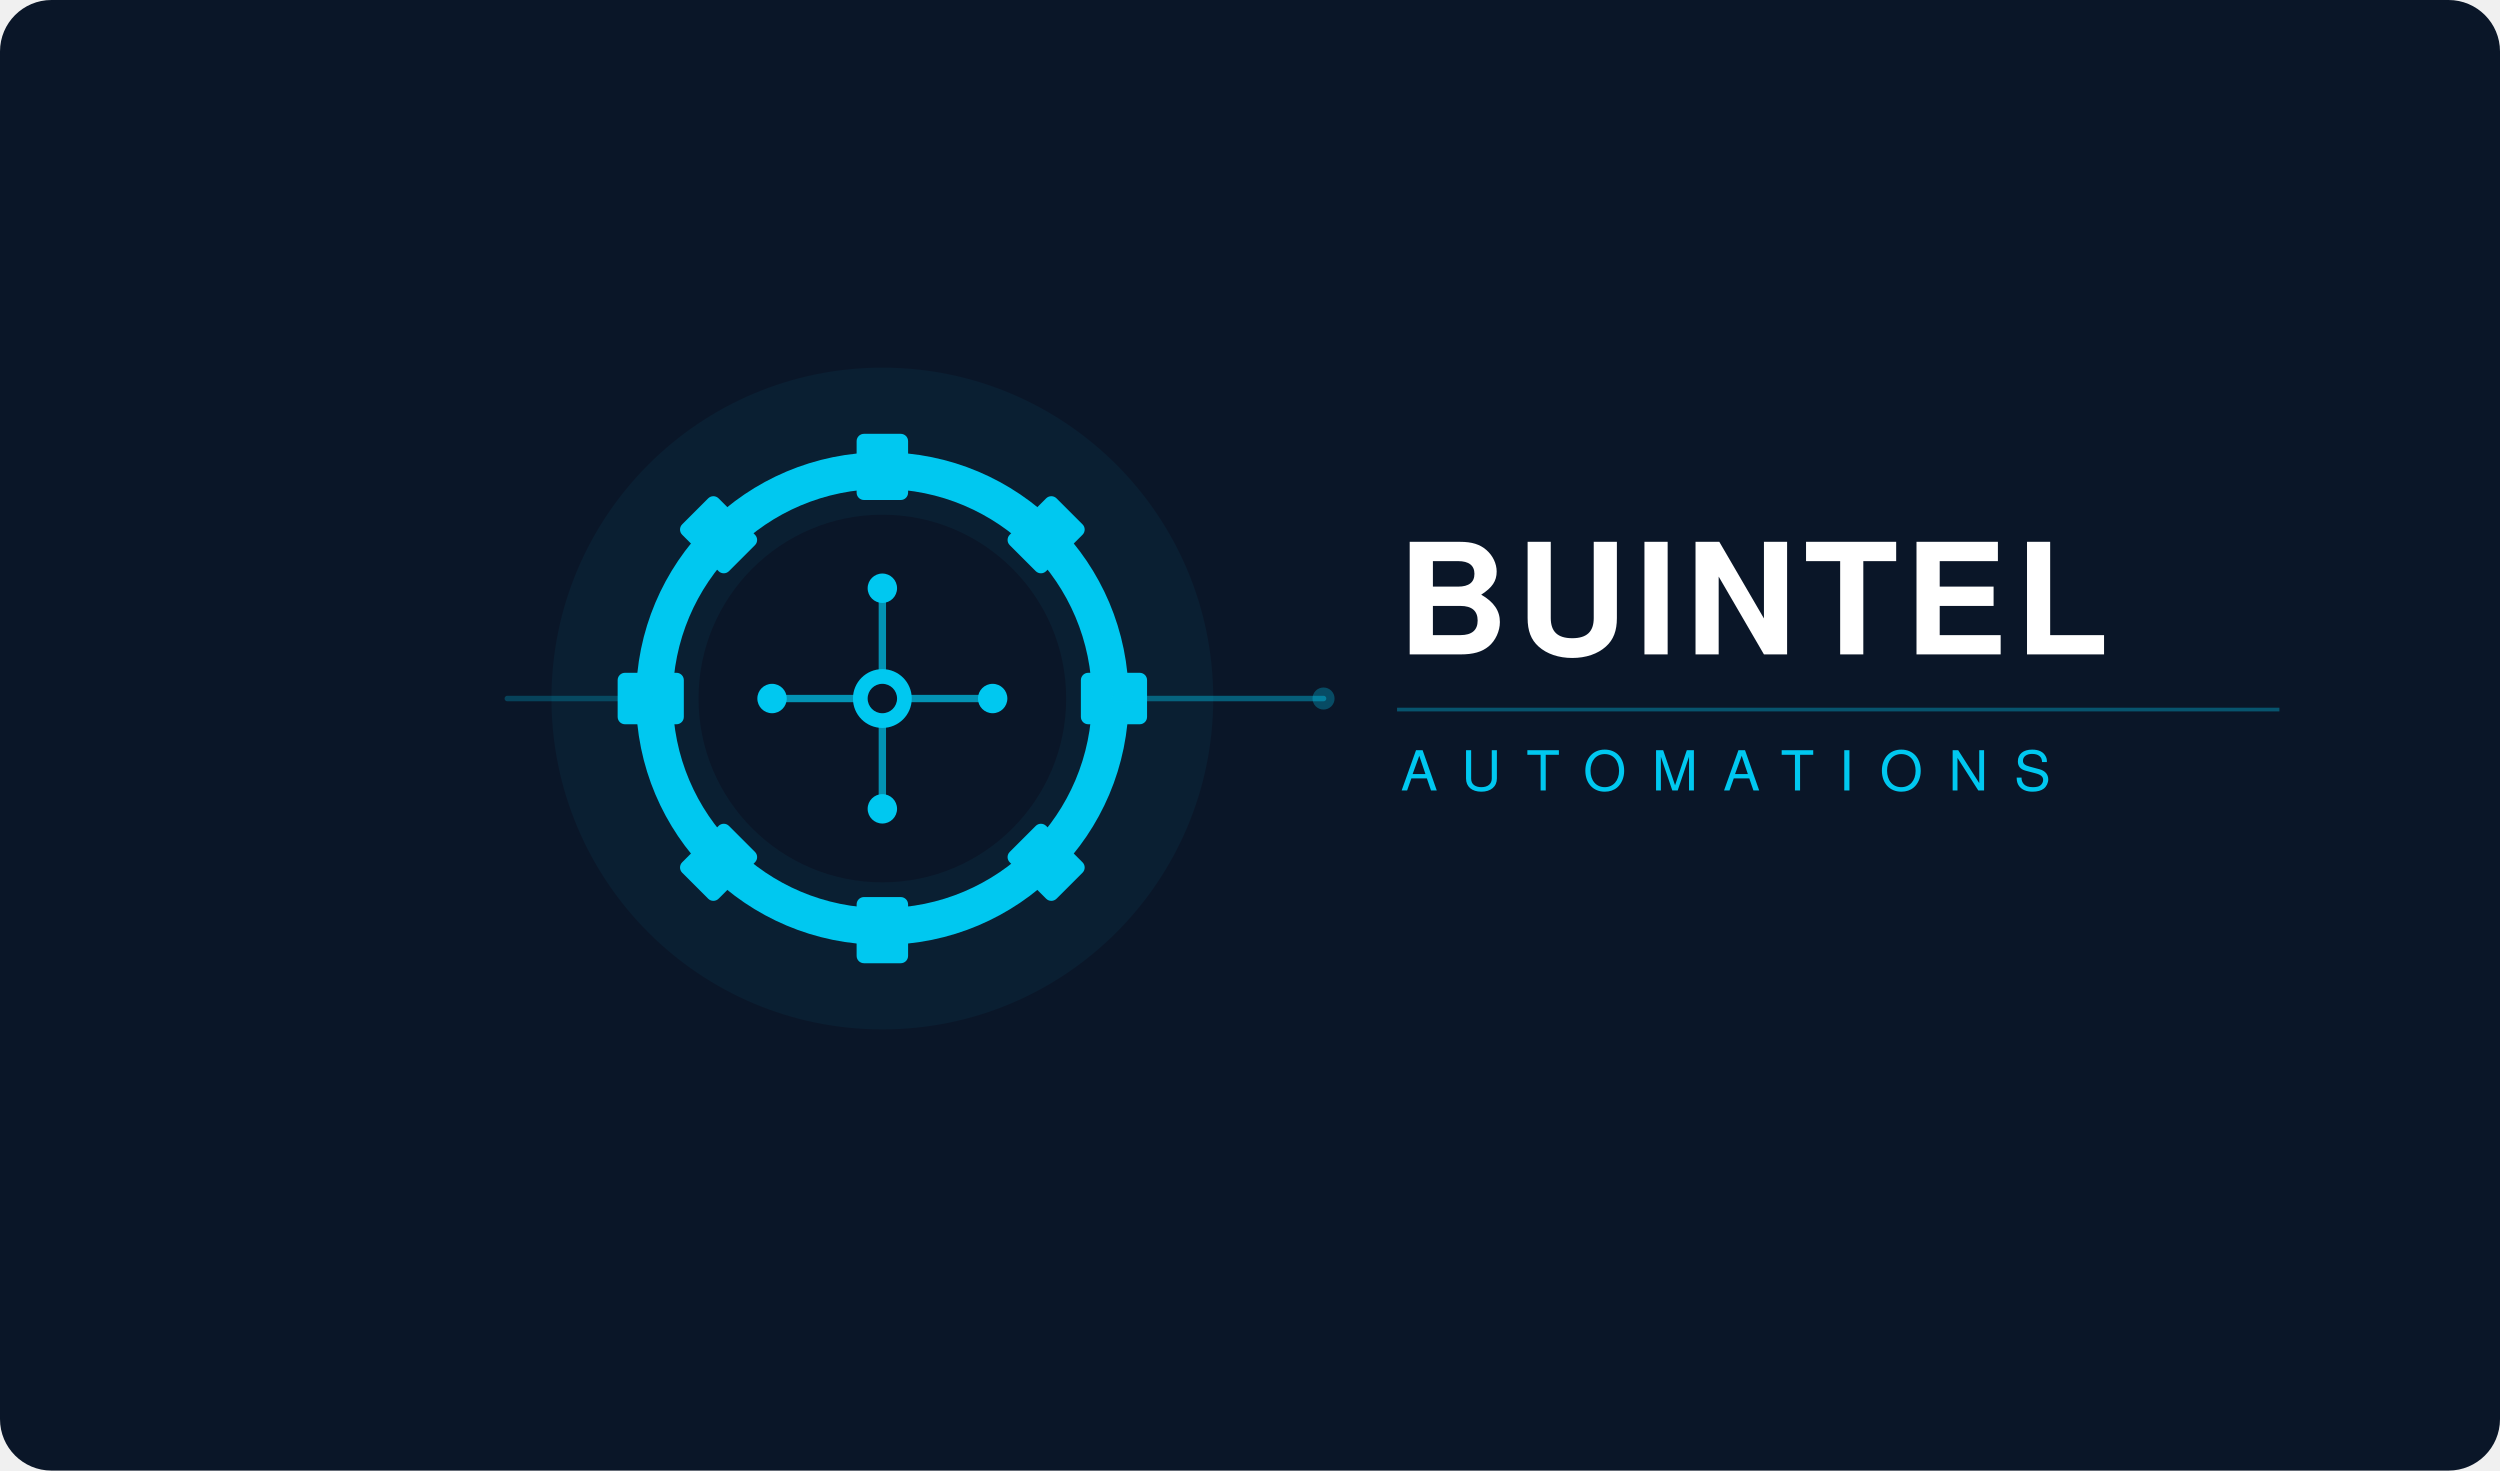
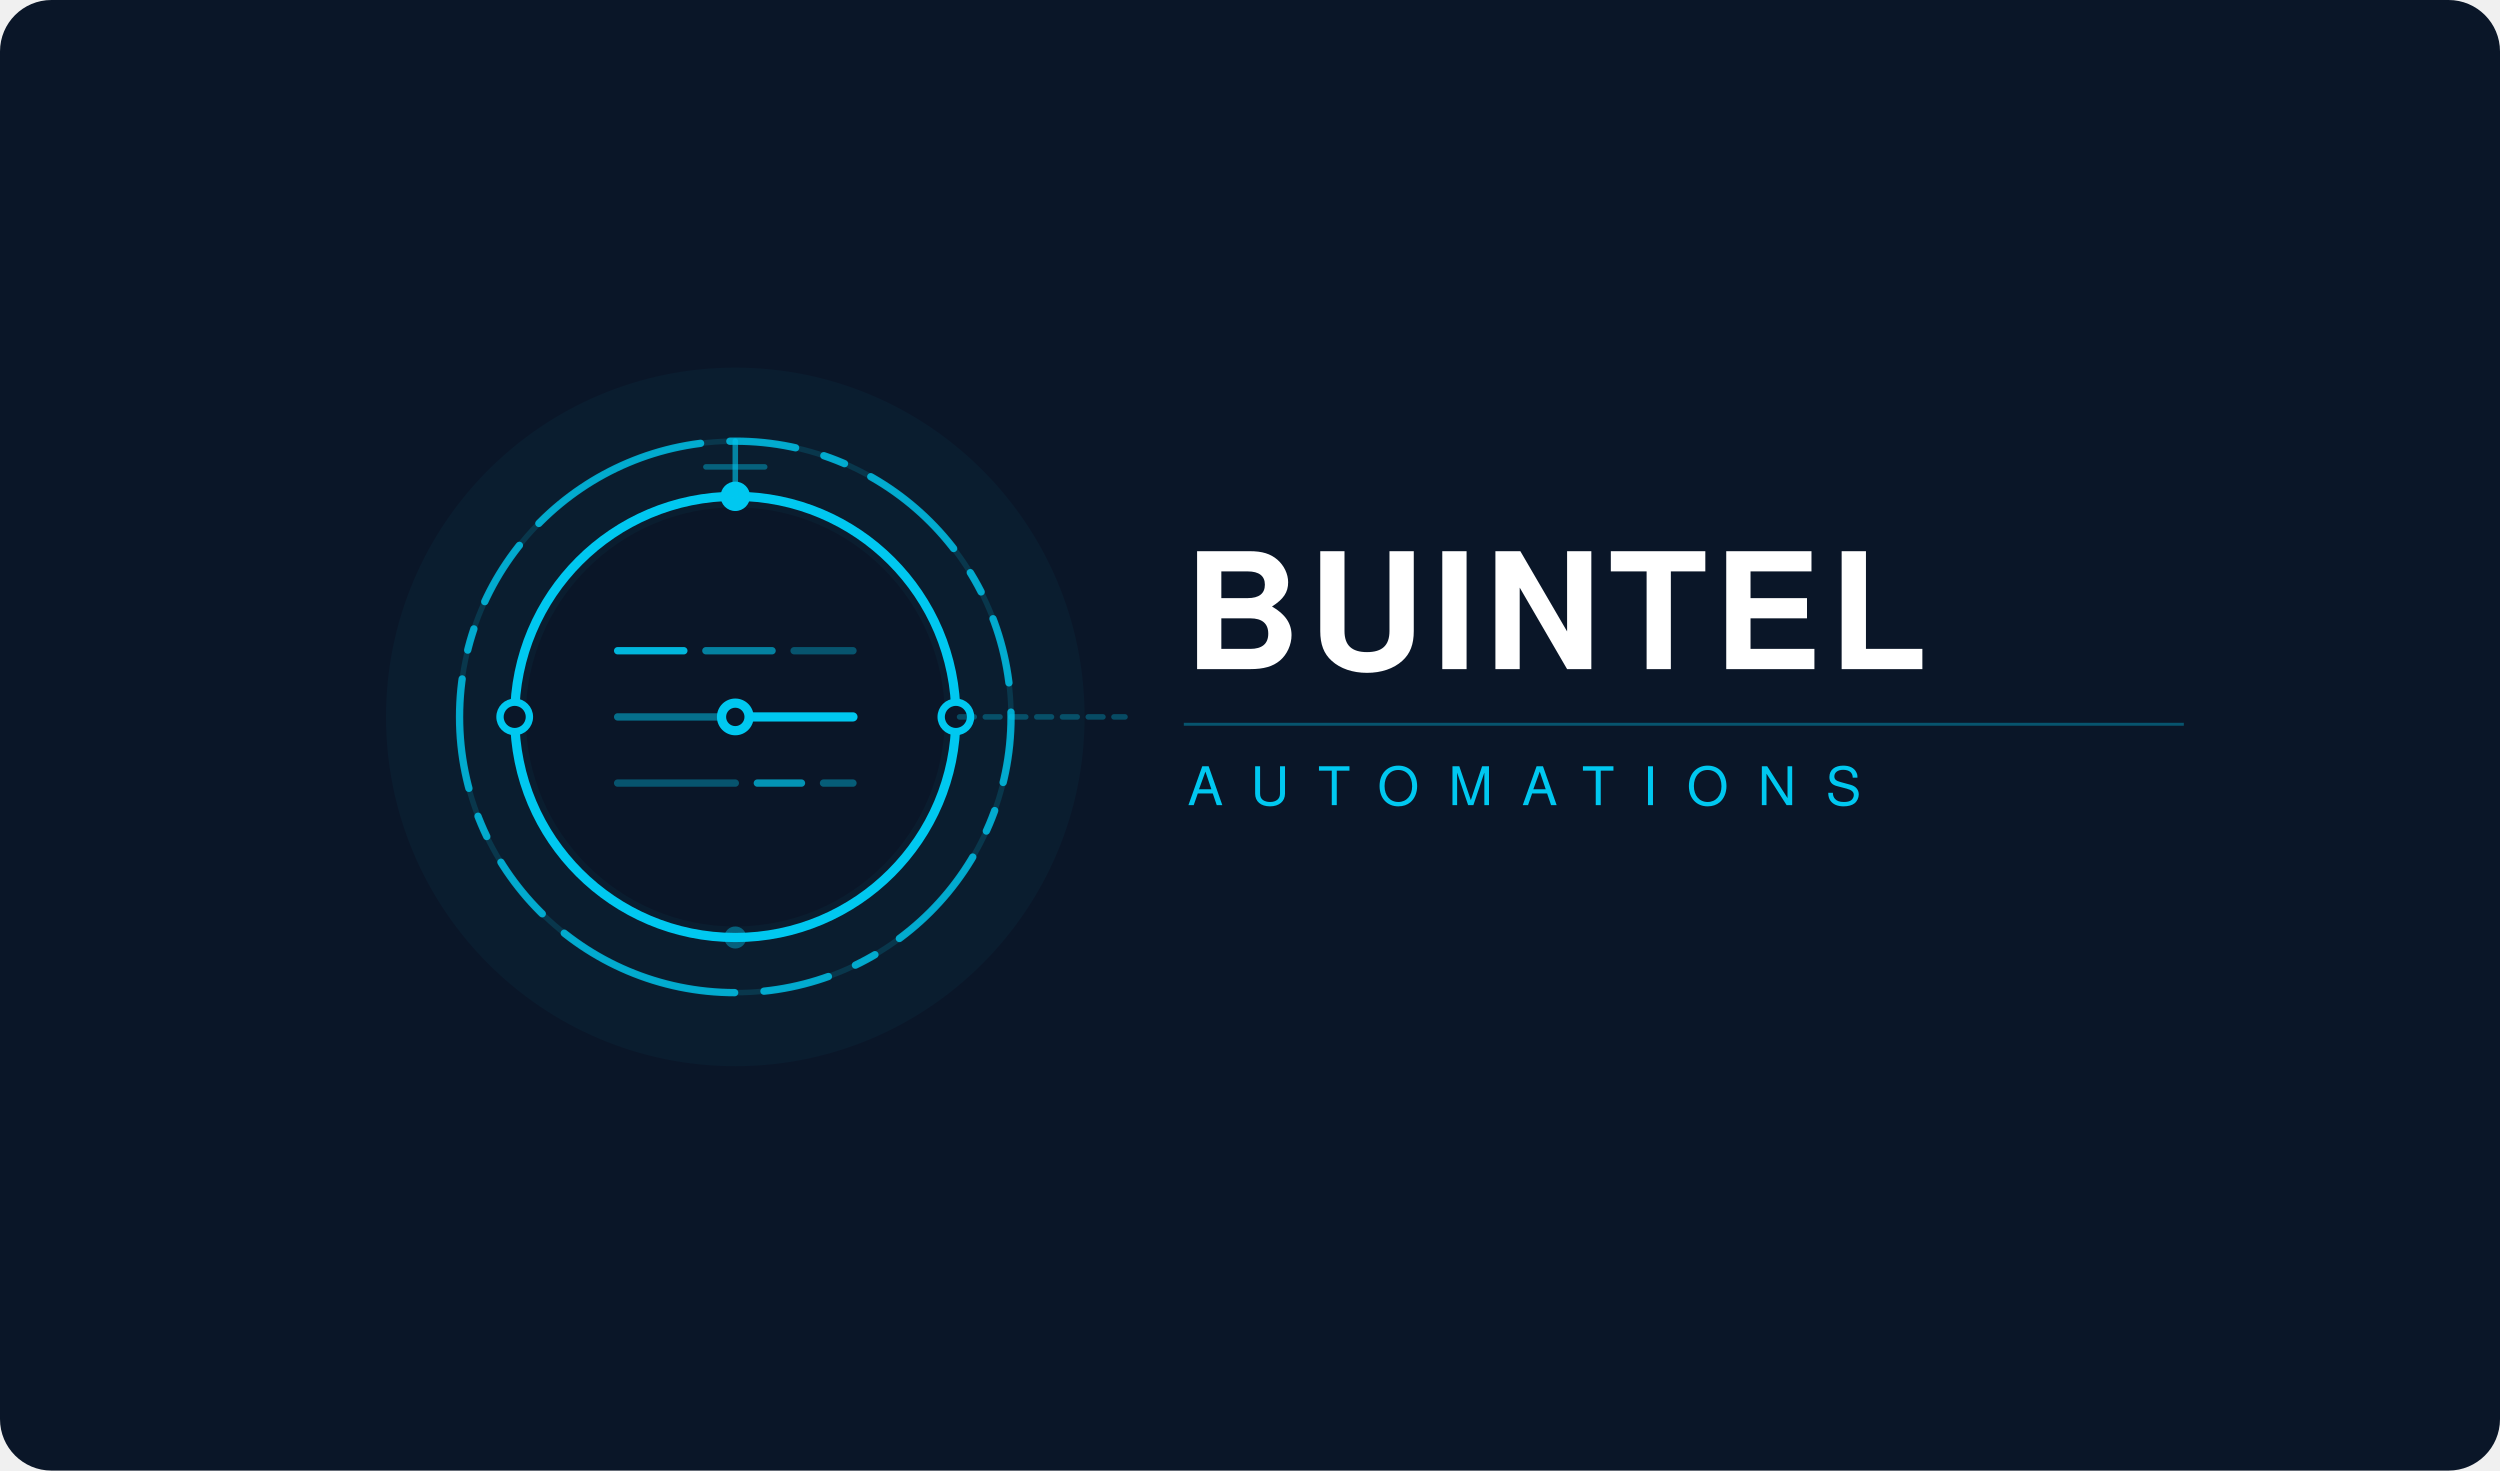
<svg xmlns="http://www.w3.org/2000/svg" width="680" height="400" viewBox="0 0 680 400" role="img">
-   <defs>
-     <linearGradient id="g1" x1="0%" y1="0%" x2="100%" y2="100%">
-       <stop offset="0%" style="stop-color:#00C8F0" />
-       <stop offset="100%" style="stop-color:#0084C8" />
-     </linearGradient>
-     <filter id="soft">
-       <feGaussianBlur stdDeviation="4" result="blur" />
-       <feMerge>
-         <feMergeNode in="blur" />
-         <feMergeNode in="SourceGraphic" />
-       </feMerge>
-     </filter>
-   </defs>
  <rect width="680" height="400" fill="#0A1628" rx="14" />
-   <circle cx="240" cy="190" r="90" fill="#00C8F0" fill-opacity="0.05" />
-   <g transform="translate(240,190)">
-     <g fill="#00C8F0">
-       <rect x="-7" y="-72" width="14" height="18" rx="2" />
-       <rect x="-7" y="-72" width="14" height="18" rx="2" transform="rotate(45)" />
-       <rect x="-7" y="-72" width="14" height="18" rx="2" transform="rotate(90)" />
-       <rect x="-7" y="-72" width="14" height="18" rx="2" transform="rotate(135)" />
-       <rect x="-7" y="-72" width="14" height="18" rx="2" transform="rotate(180)" />
-       <rect x="-7" y="-72" width="14" height="18" rx="2" transform="rotate(225)" />
-       <rect x="-7" y="-72" width="14" height="18" rx="2" transform="rotate(270)" />
-       <rect x="-7" y="-72" width="14" height="18" rx="2" transform="rotate(315)" />
-     </g>
-     <circle r="62" fill="none" stroke="#00C8F0" stroke-width="10" />
-     <circle r="50" fill="#0A1628" />
-     <line x1="-30" y1="0" x2="30" y2="0" stroke="#00C8F0" stroke-width="2" stroke-linecap="round" stroke-opacity="0.7" />
-     <line x1="0" y1="-30" x2="0" y2="30" stroke="#00C8F0" stroke-width="2" stroke-linecap="round" stroke-opacity="0.7" />
-     <circle cx="30" cy="0" r="4" fill="#00C8F0" />
-     <circle cx="-30" cy="0" r="4" fill="#00C8F0" />
-     <circle cx="0" cy="30" r="4" fill="#00C8F0" />
-     <circle cx="0" cy="-30" r="4" fill="#00C8F0" />
-     <circle r="8" fill="#00C8F0" />
-     <circle r="4" fill="#0A1628" />
+   <circle cx="200" cy="195" r="95" fill="#00C8F0" fill-opacity="0.04" />
+   <g transform="translate(200,195)">
+     <circle r="75" fill="none" stroke="#00C8F0" stroke-width="1.5" stroke-opacity="0.15" />
+     <circle r="75" fill="none" stroke="#00C8F0" stroke-width="2" stroke-dasharray="18 8 6 8 30 8 6 8 18 8 50 8" stroke-linecap="round" stroke-opacity="0.8" />
+     <circle r="60" fill="none" stroke="#00C8F0" stroke-width="2.5" />
+     <circle r="57" fill="#0A1628" />
+     <line x1="-32" y1="-18" x2="-14" y2="-18" stroke="#00C8F0" stroke-width="2" stroke-linecap="round" stroke-opacity="0.9" />
+     <line x1="-8" y1="-18" x2="10" y2="-18" stroke="#00C8F0" stroke-width="2" stroke-linecap="round" stroke-opacity="0.6" />
+     <line x1="16" y1="-18" x2="32" y2="-18" stroke="#00C8F0" stroke-width="2" stroke-linecap="round" stroke-opacity="0.35" />
+     <line x1="-32" y1="0" x2="-4" y2="0" stroke="#00C8F0" stroke-width="2" stroke-linecap="round" stroke-opacity="0.5" />
+     <line x1="2" y1="0" x2="32" y2="0" stroke="#00C8F0" stroke-width="2.5" stroke-linecap="round" stroke-opacity="1" />
+     <line x1="-32" y1="18" x2="0" y2="18" stroke="#00C8F0" stroke-width="2" stroke-linecap="round" stroke-opacity="0.35" />
+     <line x1="6" y1="18" x2="18" y2="18" stroke="#00C8F0" stroke-width="2" stroke-linecap="round" stroke-opacity="0.7" />
+     <line x1="24" y1="18" x2="32" y2="18" stroke="#00C8F0" stroke-width="2" stroke-linecap="round" stroke-opacity="0.4" />
+     <circle r="5" fill="#00C8F0" />
+     <circle r="2.5" fill="#0A1628" />
+     <circle cx="60" cy="0" r="4" fill="#0A1628" stroke="#00C8F0" stroke-width="2" />
+     <circle cx="-60" cy="0" r="4" fill="#0A1628" stroke="#00C8F0" stroke-width="2" />
+     <circle cx="0" cy="-60" r="4" fill="#00C8F0" />
+     <circle cx="0" cy="60" r="3" fill="#00C8F0" fill-opacity="0.4" />
+     <line x1="0" y1="-60" x2="0" y2="-75" stroke="#00C8F0" stroke-width="1.5" stroke-opacity="0.6" stroke-linecap="round" />
+     <line x1="-8" y1="-68" x2="8" y2="-68" stroke="#00C8F0" stroke-width="1.5" stroke-opacity="0.4" stroke-linecap="round" />
  </g>
-   <line x1="303" y1="190" x2="360" y2="190" stroke="#00C8F0" stroke-width="1.5" stroke-opacity="0.4" stroke-linecap="round" />
-   <circle cx="360" cy="190" r="3" fill="#00C8F0" fill-opacity="0.3" />
-   <line x1="177" y1="190" x2="138" y2="190" stroke="#00C8F0" stroke-width="1.5" stroke-opacity="0.25" stroke-linecap="round" />
-   <text x="380" y="178" font-family="'Helvetica Neue', Helvetica, Arial, sans-serif" font-size="42" font-weight="700" letter-spacing="2" fill="white">BUINTEL</text>
-   <line x1="380" y1="193" x2="620" y2="193" stroke="#00C8F0" stroke-width="1" stroke-opacity="0.35" />
-   <text x="381" y="215" font-family="'Helvetica Neue', Helvetica, Arial, sans-serif" font-size="15" font-weight="300" letter-spacing="7" fill="#00C8F0">AUTOMATIONS</text>
+   <line x1="261" y1="195" x2="306" y2="195" stroke="#00C8F0" stroke-width="1.5" stroke-opacity="0.3" stroke-linecap="round" stroke-dasharray="4 3" />
+   <text x="322" y="182" font-family="'Helvetica Neue', Helvetica, Arial, sans-serif" font-size="44" font-weight="700" letter-spacing="2" fill="white">BUINTEL</text>
+   <line x1="322" y1="197" x2="594" y2="197" stroke="#00C8F0" stroke-width="0.8" stroke-opacity="0.35" />
+   <text x="323" y="219" font-family="'Helvetica Neue', Helvetica, Arial, sans-serif" font-size="14.5" font-weight="300" letter-spacing="8" fill="#00C8F0">AUTOMATIONS</text>
</svg>
